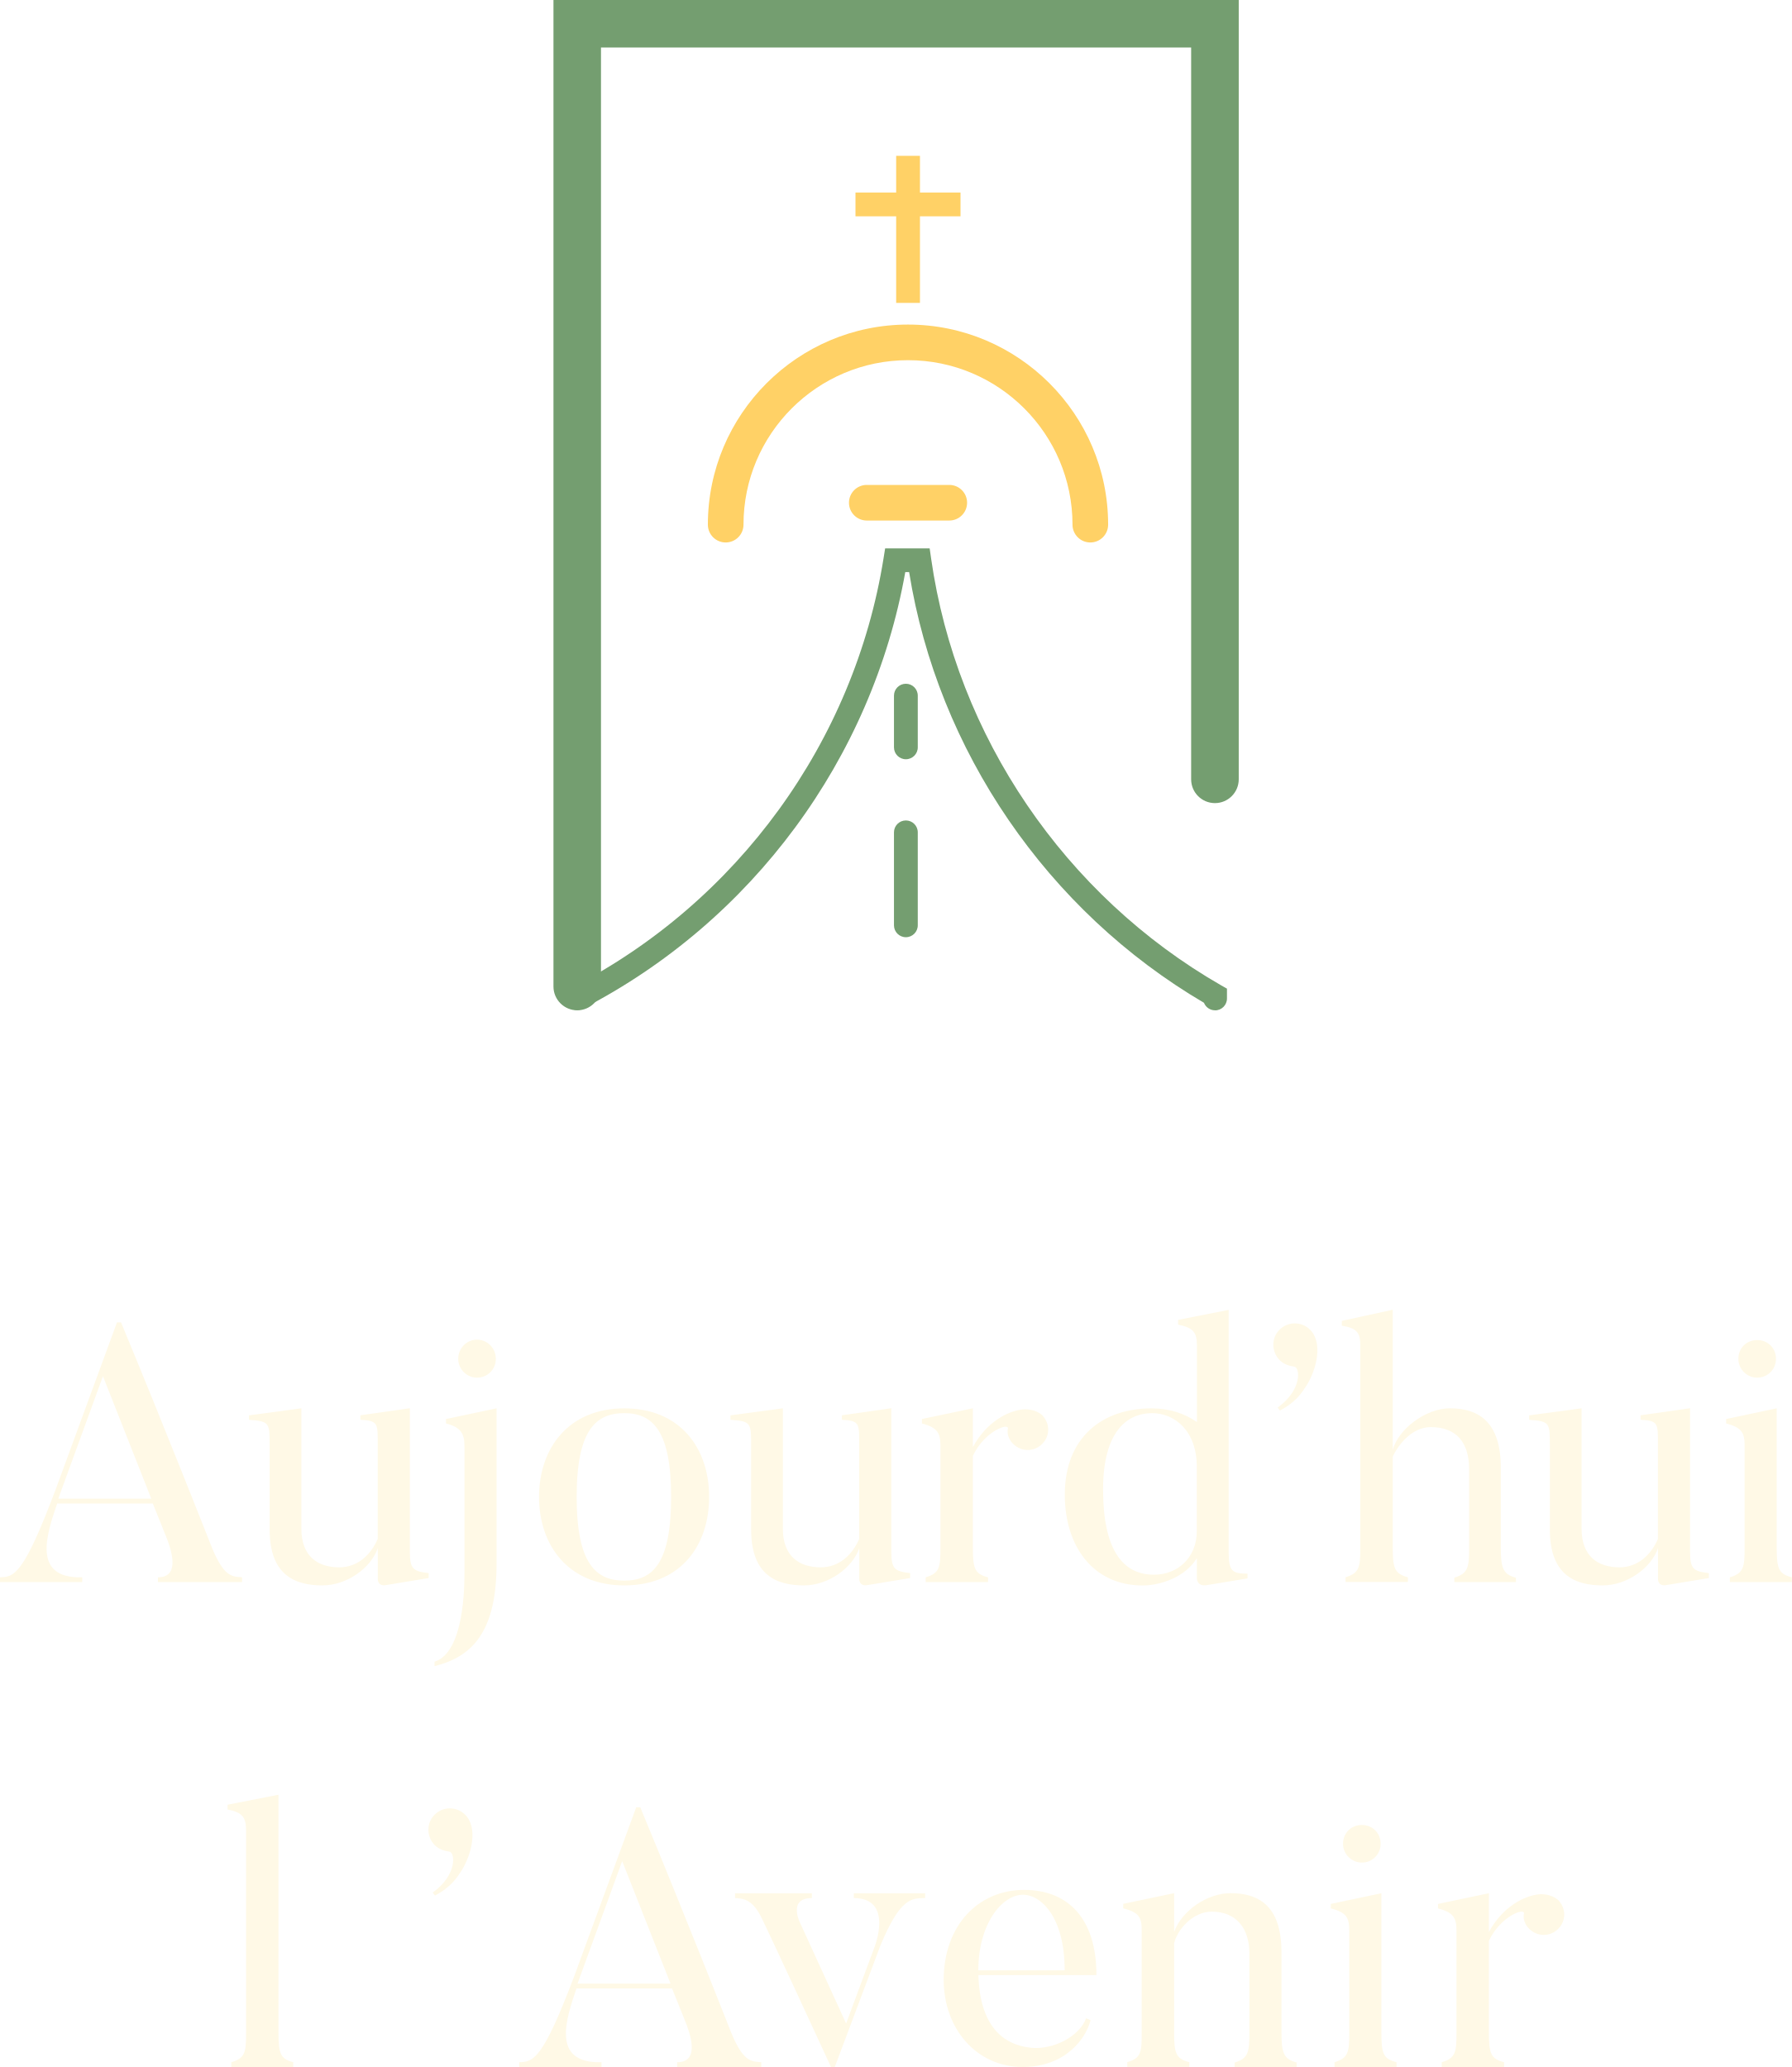
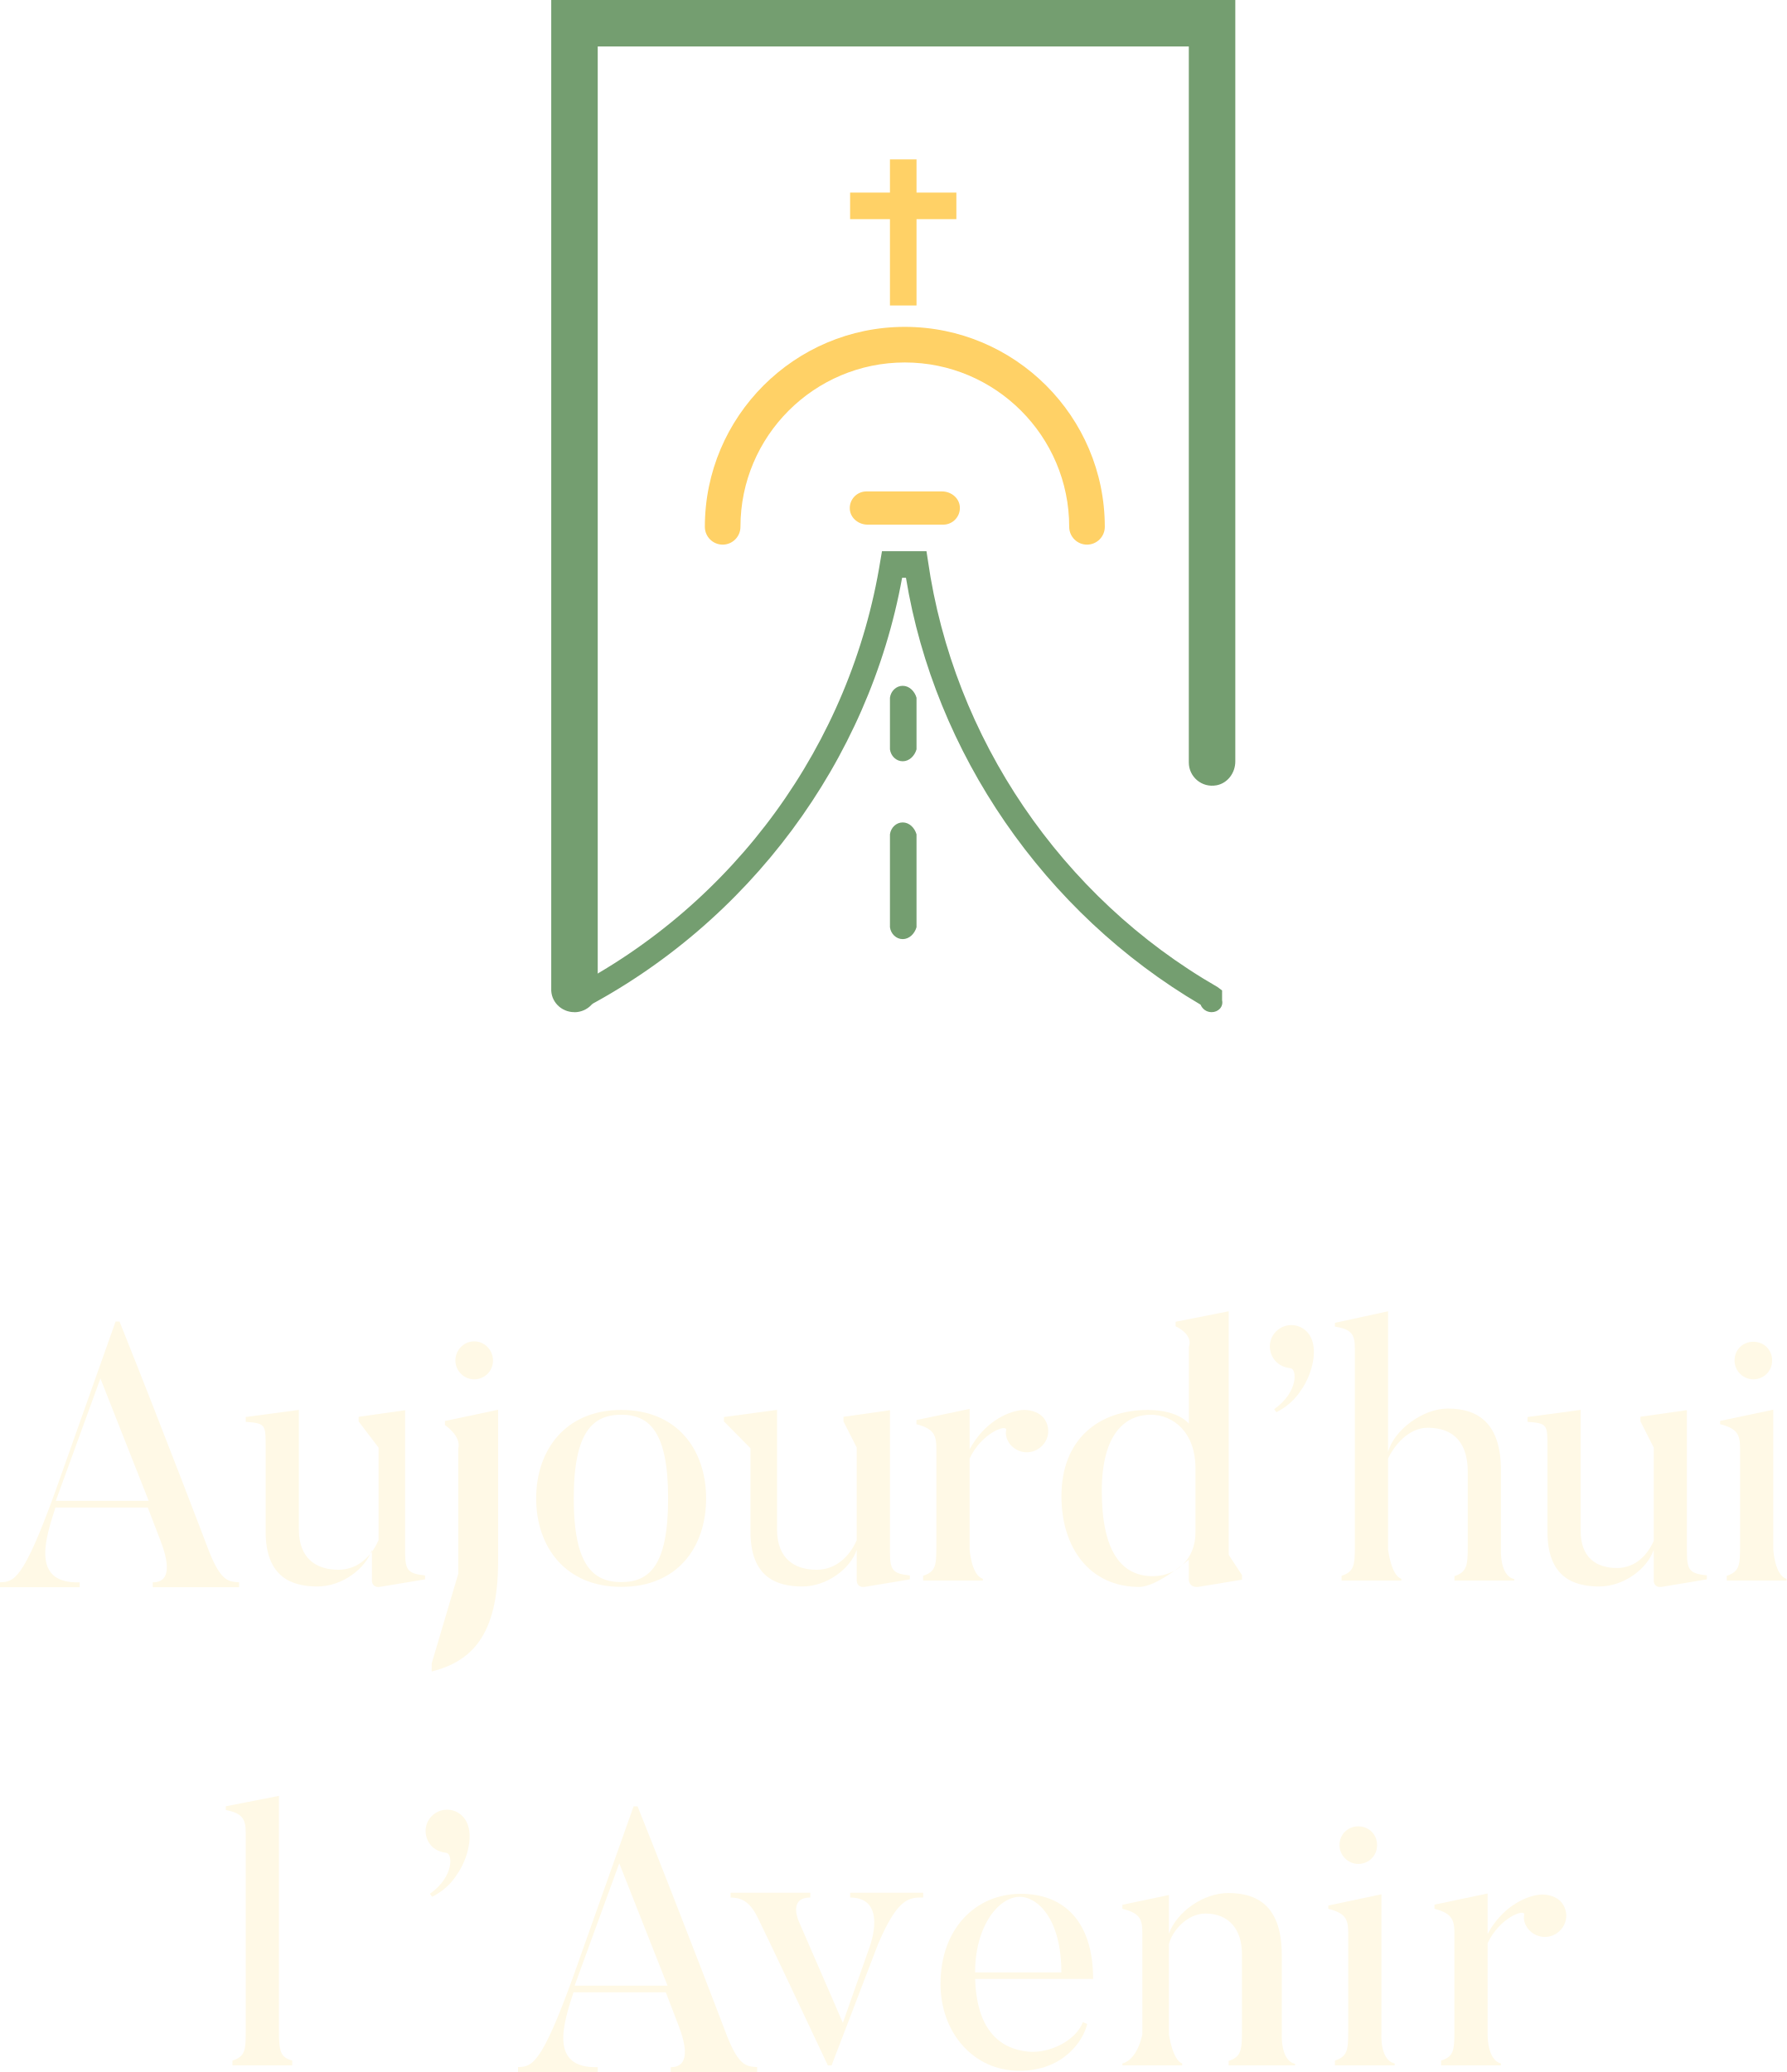
- <svg xmlns="http://www.w3.org/2000/svg" id="Calque_2" data-name="Calque 2" viewBox="0 0 269.59 311.04">
+ <svg xmlns="http://www.w3.org/2000/svg" id="Calque_2" data-name="Calque 2" viewBox="0 0 269 312">
  <defs>
    <style>
      .cls-1 {
        fill: #fff9e6;
      }

      .cls-2 {
        fill: #ffd166;
      }

      .cls-3 {
        fill: #749e70;
      }
    </style>
  </defs>
  <g id="Calque_4" data-name="Calque 4">
    <g>
      <g>
        <g>
-           <path class="cls-3" d="M86.85,152.03c-1.97,0-3.58-1.6-3.58-3.58V0h103.1V117.27c0,1.97-1.6,3.58-3.58,3.58s-3.58-1.6-3.58-3.58V7.15H90.42V148.45c0,1.97-1.6,3.58-3.58,3.58Z" />
+           <path class="cls-3" d="M86.48,152.41c-1.97,0-3.58-1.6-3.48-3.58V0h103V114.66c0,1.71-1.15,3.28-2.83,3.59-2.23,.41-4.17-1.29-4.17-3.44V7H90V148.84c.05,1.97-1.55,3.58-3.52,3.58Z" />
          <g>
-             <path class="cls-3" d="M182.8,152.03c-.76,0-1.4-.47-1.66-1.13-23.58-13.85-40.05-37.93-44.36-64.81h-.58c-4.99,28.07-23.04,52.55-48.52,65.69-.88,.46-1.96,.11-2.41-.77s-.11-1.96,.77-2.41c24.94-12.85,42.47-37,46.89-64.58l.24-1.5h6.7l.22,1.54c3.81,26.71,20.11,50.7,43.61,64.2l.9,.51v1.48c0,.99-.8,1.79-1.79,1.79Z" />
-             <path class="cls-3" d="M136.29,114.25c-.99,0-1.79-.8-1.79-1.79v-7.78c0-.99,.8-1.79,1.79-1.79s1.79,.8,1.79,1.79v7.78c0,.99-.8,1.79-1.79,1.79Z" />
-             <path class="cls-3" d="M136.29,141.03c-.99,0-1.79-.8-1.79-1.79v-13.99c0-.99,.8-1.79,1.79-1.79s1.79,.8,1.79,1.79v13.99c0,.99-.8,1.79-1.79,1.79Z" />
+             <path class="cls-3" d="M182.43,152.41c-.76,0-1.4-.47-1.66-1.13-23.58-13.85-40.05-37.93-44.36-64.28h-.58c-4.99,27.54-23.04,52.02-48.52,65.16-.88,.46-1.96,.11-2.41-.77s-.11-1.96,.77-2.41c24.94-12.85,42.47-37,46.89-64.58l.24-1.4h6.7l.22,1.43c3.81,26.71,20.11,50.7,43.61,64.2l.68,.51v1.48c.22,.99-.58,1.79-1.57,1.79Z" />
+             <path class="cls-3" d="M135.92,114.63c-.99,0-1.79-.8-1.92-1.79v-7.78c.13-.99,.93-1.79,1.92-1.79s1.79,.8,2.08,1.79v7.78c-.29,.99-1.09,1.79-2.08,1.79Z" />
+             <path class="cls-3" d="M135.92,141.41c-.99,0-1.79-.8-1.92-1.79v-13.99c.13-.99,.93-1.79,1.92-1.79s1.79,.8,2.08,1.79v13.99c-.29,.99-1.09,1.79-2.08,1.79Z" />
          </g>
        </g>
        <g>
-           <path class="cls-2" d="M164.04,81.63c-1.48,0-2.68-1.2-2.68-2.68,0-13.65-11.1-24.75-24.75-24.75s-24.75,11.1-24.75,24.75c0,1.48-1.2,2.68-2.68,2.68s-2.68-1.2-2.68-2.68c0-16.6,13.51-30.11,30.11-30.11s30.11,13.51,30.11,30.11c0,1.48-1.2,2.68-2.68,2.68Z" />
-           <path class="cls-2" d="M142.82,78.33h-12.41c-1.48,0-2.68-1.2-2.68-2.68s1.2-2.68,2.68-2.68h12.41c1.48,0,2.68,1.2,2.68,2.68s-1.2,2.68-2.68,2.68Z" />
+           <path class="cls-2" d="M163.67,82.01c-1.48,0-2.68-1.2-2.68-2.68,0-13.65-11.1-24.75-24.75-24.75s-24.75,11.1-24.75,24.75c0,1.48-1.2,2.68-2.68,2.68s-2.68-1.2-2.68-2.68c0-16.6,13.51-30.11,30.11-30.11s30.11,13.51,30.11,30.11c0,1.48-1.2,2.68-2.68,2.68Z" />
+           <path class="cls-2" d="M142.03,79h-11.4c-1.33,0-2.55-.95-2.67-2.27-.13-1.48,1.04-2.73,2.49-2.73h11.4c1.33,0,2.55,.95,2.67,2.27,.13,1.48-1.04,2.73-2.49,2.73Z" />
        </g>
        <g>
-           <rect class="cls-2" x="134.83" y="23.45" width="3.58" height="22.13" />
-           <rect class="cls-2" x="128.71" y="28.97" width="15.8" height="3.58" />
+           <rect class="cls-2" x="134" y="24" width="4" height="22" />
+           <rect class="cls-2" x="128" y="29" width="16" height="4" />
        </g>
      </g>
      <g>
        <g>
-           <path class="cls-1" d="M36.42,238.07h-12.66v-.72c3,0,2.44-3.17,1.17-6.27l-1.94-4.83H8.6c-1.5,4.44-3.94,11.32,3.77,11.1v.72H0v-.72c2.11-.06,3.5-.28,8.33-13.1l9.27-25.26h.61c6.77,16.32,13.66,33.86,13.66,33.86,1.83,4.44,3,4.38,4.55,4.5v.72Zm-13.66-12.55l-7.27-18.43-6.72,18.43h13.99Z" />
-           <path class="cls-1" d="M64.5,237.46l-6.33,1.05c-1.33,.28-1.33-.83-1.33-.83v-4.72c-1,2.94-4.61,5.61-8.33,5.61-4,0-7.94-1.44-7.94-8.38v-12.49c0-3.55,.06-3.83-3.11-4.05v-.67l7.88-1.06v18.1c0,4.22,2.5,5.83,5.72,5.83,2.78,0,4.77-1.94,5.77-4.28v-13.99c0-3.39,.11-3.78-2.61-3.94v-.67l7.44-1.06v21.54c0,2.66,.5,3,2.83,3.27v.72Z" />
-           <path class="cls-1" d="M69.88,217.75c0-1.89-.39-2.94-2.78-3.55v-.67l7.61-1.61v23.37c0,10.49-3.83,14.04-9.33,15.43v-.67c4.5-1.39,4.5-11.55,4.5-13.49v-18.82Zm-.94-13.27c0-1.61,1.28-2.89,2.83-2.89s2.83,1.28,2.83,2.89-1.28,2.83-2.83,2.83-2.83-1.28-2.83-2.83Z" />
-           <path class="cls-1" d="M93.92,238.57c-8.44,0-12.82-6.05-12.82-13.32s4.39-13.32,12.82-13.32,12.77,6,12.77,13.32-4.28,13.32-12.77,13.32Zm0-25.92c-4.28,0-7.16,2.55-7.16,12.6s2.89,12.6,7.16,12.6,7.05-2.55,7.05-12.6-2.83-12.6-7.05-12.6Z" />
-           <path class="cls-1" d="M136.94,237.46l-6.33,1.05c-1.33,.28-1.33-.83-1.33-.83v-4.72c-1,2.94-4.61,5.61-8.33,5.61-4,0-7.94-1.44-7.94-8.38v-12.49c0-3.55,.06-3.83-3.11-4.05v-.67l7.88-1.06v18.1c0,4.22,2.5,5.83,5.72,5.83,2.78,0,4.77-1.94,5.77-4.28v-13.99c0-3.39,.11-3.78-2.61-3.94v-.67l7.44-1.06v21.54c0,2.66,.5,3,2.83,3.27v.72Z" />
-           <path class="cls-1" d="M156.97,213.15c1.11,1.33,.94,3.22-.39,4.33-1.28,1.06-3.16,.94-4.33-.39-.5-.61-.78-1.39-.61-2.11,.17-.94-3.55,.39-5.27,4.11v13.82c0,3.11,.28,3.94,2.28,4.44v.72h-9.38v-.72c2.11-.61,2.22-1.55,2.22-4.44v-15.38c0-1.94-.5-2.72-2.78-3.33v-.67l7.66-1.61v5.83c2.05-3.77,5.22-5.39,7.44-5.66,1-.11,2.39,.17,3.17,1.05Z" />
-           <path class="cls-1" d="M187.67,237.52l-6.05,1c-1.55,.28-1.55-1-1.55-1v-3.05c-1.72,2.83-5.44,4.11-8.16,4.11-7.44,0-11.71-5.88-11.71-13.66,0-8.6,5.61-12.99,13.05-12.99,2.72,0,5,.78,6.83,2.06v-11.55c0-1.94-.56-2.66-2.83-3.11v-.72l7.61-1.5v36.64c0,2.72,.61,3.05,2.83,3.05v.72Zm-7.61-16.82c0-5.39-3.33-8.05-6.72-8.05-3.66,0-7.38,2.61-7.38,11.49s2.83,12.82,7.66,12.82c3.66,0,6.44-2.66,6.44-6.55v-9.71Z" />
-           <path class="cls-1" d="M192.22,211.81c3.72-2.66,3.39-6.05,2.5-6.16-.78-.11-1.5-.33-2.16-.94-1.28-1.28-1.33-3.33-.06-4.61,1.28-1.28,3.33-1.28,4.61,0,1.94,1.94,1,5.88-.5,8.33-.72,1.11-1.61,2.55-4.05,3.83l-.33-.44Z" />
-           <path class="cls-1" d="M228.08,238.07h-9.27v-.67c2.11-.61,2.22-1.67,2.22-4.5v-11.82c0-4-1.89-6.33-5.77-6.33-2.78,0-4.83,2.55-5.72,4.44v13.71c0,3.05,.28,3.94,2.28,4.44v.72h-9.38v-.72c2.11-.61,2.22-1.61,2.22-4.44v-30.42c0-1.94-.5-2.61-2.78-3v-.72l7.66-1.67v21.1c.83-3.16,5-6.27,8.6-6.27,4.55,0,7.66,2.28,7.66,8.94v12.05c0,3.05,.33,4,2.28,4.5v.67Z" />
-           <path class="cls-1" d="M257.11,237.46l-6.33,1.05c-1.33,.28-1.33-.83-1.33-.83v-4.72c-1,2.94-4.61,5.61-8.33,5.61-4,0-7.94-1.44-7.94-8.38v-12.49c0-3.55,.06-3.83-3.11-4.05v-.67l7.88-1.06v18.1c0,4.22,2.5,5.83,5.72,5.83,2.78,0,4.77-1.94,5.77-4.28v-13.99c0-3.39,.11-3.78-2.61-3.94v-.67l7.44-1.06v21.54c0,2.66,.5,3,2.83,3.27v.72Z" />
-           <path class="cls-1" d="M269.59,238.07h-9.33v-.72c2.11-.61,2.22-1.61,2.22-4.44v-15.38c0-1.94-.44-2.72-2.78-3.33v-.67l7.61-1.61v20.99c0,3.11,.28,3.94,2.28,4.44v.72Zm-8.05-33.59c0-1.61,1.22-2.83,2.83-2.83s2.83,1.22,2.83,2.83-1.28,2.83-2.83,2.83-2.83-1.28-2.83-2.83Z" />
+           <path class="cls-1" d="M36,239h-13v-.73c2.9,0,2.36-3.21,1.13-6.37l-1.88-4.9H8.35c-1.45,4.51-3.81,11.49,3.65,11.27v.73H0v-.74c2.09-.06,3.46-.28,8.23-13.41l9.17-25.85h.6c6.69,16.7,13.5,34.66,13.5,34.66,1.81,4.54,2.96,4.49,4.5,4.6v.74Zm-13.61-13l-7.27-18.43-6.72,18.43h13.99Z" />
+           <path class="cls-1" d="M64,237.82l-6.61,1.1c-1.39,.29-1.39-.87-1.39-.87v-4.68c-.98,2.89-4.53,5.52-8.19,5.52-3.93,0-7.81-1.42-7.81-8.25v-12.63c0-3.43,.05-3.7-3-3.91v-.73l8-1.07v17.98c0,4.41,2.61,6.09,5.97,6.09,2.9,0,4.98-2.03,6.03-4.46v-13.93l-3-3.94v-.7l7-.99v21.41c0,2.82,.53,3.18,3,3.47v.59Z" />
+           <path class="cls-1" d="M69,218.14c.51-1.89-2-3.55-2-3.55v-.62l8-1.69v22.86c0,11.25-4.11,15.06-10,16.55v-1.22l4-13.49v-18.82Zm-.43-13.27c0-1.61,1.28-2.89,2.83-2.89s2.83,1.28,2.83,2.89-1.28,2.83-2.83,2.83-2.83-1.28-2.83-2.83Z" />
+           <path class="cls-1" d="M93.55,238.95c-8.44,0-12.82-6.05-12.82-13.32s4.39-13.32,12.82-13.32,12.77,6,12.77,13.32-4.28,13.32-12.77,13.32Zm0-25.92c-4.28,0-7.16,2.55-7.16,12.6s2.89,12.6,7.16,12.6,7.05-2.55,7.05-12.6-2.83-12.6-7.05-12.6Z" />
+           <path class="cls-1" d="M137,237.82l-6.61,1.1c-1.39,.29-1.39-.87-1.39-.87v-4.68c-.98,2.89-4.53,5.52-8.19,5.52-3.93,0-7.81-1.42-7.81-8.25v-12.56l-4-4.05v-.66l8-1.07v17.98c0,4.41,2.61,6.09,5.97,6.09,2.9,0,4.98-2.03,6.03-4.46v-13.93l-2-3.94v-.7l7-.99v21.41c0,2.82,.53,3.18,3,3.47v.59Z" />
+           <path class="cls-1" d="M157.07,213.42c1.16,1.39,.98,3.36-.41,4.52-1.33,1.1-3.3,.99-4.52-.4-.52-.64-.81-1.45-.64-2.2,.17-.98-3.71,.41-5.51,4.29v13.66s.27,3.94,2,4.44v.27h-9v-.72c1.9-.61,2-1.55,2-4.44v-14.79c0-2.1-.54-2.94-3-3.6v-.62l8-1.68v6.09c2.14-3.94,5.45-5.62,7.77-5.91,1.04-.12,2.49,.17,3.31,1.1Z" />
+           <path class="cls-1" d="M187,237.87l-6.37,1.05c-1.63,.29-1.63-1.05-1.63-1.05v-3.02s-4.75,4.11-7.47,4.11c-7.44,0-11.71-5.88-11.71-13.66,0-8.6,5.61-12.99,13.05-12.99,2.72,0,5,.78,6.14,2.06v-11.55c.69-1.94-2-3.11-2-3.11v-.68l8-1.58v36.68l2,3.05v.69Zm-7-16.79c0-5.39-3.33-8.05-6.72-8.05-3.66,0-7.38,2.61-7.38,11.49s2.83,12.82,7.66,12.82c3.66,0,6.44-2.66,6.44-6.55v-9.71Z" />
+           <path class="cls-1" d="M191.85,212.2c3.72-2.66,3.39-6.05,2.5-6.16-.78-.11-1.5-.33-2.16-.94-1.28-1.28-1.33-3.33-.06-4.61,1.28-1.28,3.33-1.28,4.61,0,1.94,1.94,1,5.88-.5,8.33-.72,1.11-1.61,2.55-4.05,3.83l-.33-.44Z" />
+           <path class="cls-1" d="M228,238h-9v-.67c1.9-.61,2-1.67,2-4.5v-11.23c0-4.17-1.97-6.61-6.03-6.61-2.9,0-5.04,2.67-5.97,4.64v13.66s.44,3.94,2,4.44v.27h-9v-.72c1.9-.61,2-1.61,2-4.44v-29.85c0-2.1-.54-2.82-3-3.24v-.56l8-1.74v21.21c.87-3.31,5.22-6.56,8.99-6.56,4.76,0,8.01,2.38,8.01,9.34v11.84s-.24,4,2,4.5v.21Z" />
+           <path class="cls-1" d="M257,237.82l-6.61,1.1c-1.39,.29-1.39-.87-1.39-.87v-4.68c-.98,2.89-4.53,5.52-8.19,5.52-3.93,0-7.81-1.42-7.81-8.25v-12.63c0-3.43,.05-3.7-3-3.91v-.73l8-1.07v18.23c0,4.04,2.39,5.58,5.47,5.58,2.66,0,4.57-1.86,5.53-4.09v-14.05l-2-3.94v-.7l7-.99v21.41c0,2.82,.53,3.18,3,3.47v.59Z" />
+           <path class="cls-1" d="M269,238h-9v-.72c1.9-.61,2-1.61,2-4.44v-14.79c0-2.1-.48-2.94-3-3.6v-.49l8-1.69v21.03s.22,3.94,2,4.44v.27Zm-7.83-33.13c0-1.61,1.22-2.83,2.83-2.83s2.83,1.22,2.83,2.83-1.28,2.83-2.83,2.83-2.83-1.28-2.83-2.83Z" />
        </g>
        <g>
-           <path class="cls-1" d="M44.13,311.04h-9.33v-.72c2.11-.61,2.22-1.55,2.22-4.39v-30.48c0-1.94-.5-2.72-2.78-3.16v-.72l7.66-1.5v35.86c0,3.05,.28,3.89,2.22,4.39v.72Z" />
-           <path class="cls-1" d="M65.1,284.79c3.72-2.66,3.39-6.05,2.5-6.16-.78-.11-1.5-.33-2.16-.94-1.28-1.28-1.33-3.33-.06-4.61,1.28-1.28,3.33-1.28,4.61,0,1.94,1.94,1,5.88-.5,8.33-.72,1.11-1.61,2.55-4.05,3.83l-.33-.44Z" />
-           <path class="cls-1" d="M114.54,311.04h-12.66v-.72c3,0,2.44-3.17,1.17-6.27l-1.94-4.83h-14.38c-1.5,4.44-3.94,11.32,3.77,11.1v.72h-12.38v-.72c2.11-.06,3.5-.28,8.33-13.1l9.27-25.26h.61c6.77,16.32,13.66,33.86,13.66,33.86,1.83,4.44,3,4.38,4.55,4.5v.72Zm-13.66-12.55l-7.27-18.43-6.72,18.43h13.99Z" />
-           <path class="cls-1" d="M139.19,284.9v.72c-2.11,0-3.77,.06-6.72,7.11l-6.88,18.32h-.56c-9.83-21.32-10.55-22.65-10.55-22.65-1.39-2.78-2.94-2.72-3.89-2.78v-.72h11.55v.72c-3.72,0-1.72,3.83-1.72,3.83l6.88,15.04,4.27-11.49s2.94-7.38-3.11-7.38v-.72h10.71Z" />
-           <path class="cls-1" d="M164.07,303.99c-.61,2.61-3.66,7.05-10.21,7.05-6.94,0-11.88-5.77-11.88-13.1,0-8.22,5.22-13.55,12.1-13.55,6.44,0,10.88,4.11,10.88,12.82h-17.76c.22,7.49,3.55,10.49,7.94,10.94,3.33,.33,7.27-1.72,8.27-4.44l.67,.28Zm-3.89-7.49c0-8.11-3.61-11.38-6.27-11.38-3.16,0-6.72,4.39-6.72,11.38h12.99Z" />
-           <path class="cls-1" d="M195.08,311.04h-9.33v-.67c2.11-.61,2.22-1.67,2.22-4.5v-11.94c0-3.77-2-6.27-5.66-6.27-2.89,0-5.22,2.78-5.66,4.77v13.49c0,3.05,.28,3.89,2.28,4.39v.72h-9.33v-.72c2.11-.61,2.17-1.55,2.17-4.39v-15.49c0-1.94-.44-2.66-2.78-3.27v-.67l7.66-1.61v5.83c1.17-3.22,5-5.83,8.49-5.83,4.5,0,7.66,2.17,7.66,8.88v12.1c0,3.05,.33,4,2.28,4.5v.67Z" />
-           <path class="cls-1" d="M210.11,311.04h-9.33v-.72c2.11-.61,2.22-1.61,2.22-4.44v-15.38c0-1.94-.44-2.72-2.78-3.33v-.67l7.61-1.61v20.99c0,3.11,.28,3.94,2.28,4.44v.72Zm-8.05-33.59c0-1.61,1.22-2.83,2.83-2.83s2.83,1.22,2.83,2.83-1.28,2.83-2.83,2.83-2.83-1.28-2.83-2.83Z" />
-           <path class="cls-1" d="M234.61,286.12c1.11,1.33,.94,3.22-.39,4.33-1.28,1.06-3.16,.94-4.33-.39-.5-.61-.78-1.39-.61-2.11,.17-.94-3.55,.39-5.27,4.11v13.82c0,3.11,.28,3.94,2.28,4.44v.72h-9.38v-.72c2.11-.61,2.22-1.55,2.22-4.44v-15.38c0-1.94-.5-2.72-2.78-3.33v-.67l7.66-1.61v5.83c2.05-3.77,5.22-5.39,7.44-5.66,1-.11,2.39,.17,3.17,1.05Z" />
+           <path class="cls-1" d="M44,311h-9v-.72c1.9-.61,2-1.55,2-4.39v-29.92c0-2.1-.54-2.94-3-3.42v-.56l8-1.57v35.47c0,3.05,.25,3.89,2,4.39v.72Z" />
+           <path class="cls-1" d="M64.73,285.17c3.72-2.66,3.39-6.05,2.5-6.16-.78-.11-1.5-.33-2.16-.94-1.28-1.28-1.33-3.33-.06-4.61,1.28-1.28,3.33-1.28,4.61,0,1.94,1.94,1,5.88-.5,8.33-.72,1.11-1.61,2.55-4.05,3.83l-.33-.44Z" />
+           <path class="cls-1" d="M114,312h-13v-.73c2.9,0,2.36-3.21,1.13-6.37l-1.88-4.9h-13.9c-1.45,4.51-3.81,11.49,3.65,11.27v.73h-12v-.74c2.09-.06,3.46-.28,8.23-13.41l9.17-25.85h.6c6.69,16.7,13.5,34.66,13.5,34.66,1.81,4.54,2.96,4.49,4.5,4.6v.74Zm-13.49-13l-7.27-18.43-6.72,18.43h13.99Z" />
+           <path class="cls-1" d="M139,285v.72c-2.14,0-3.83,.06-6.81,7.07l-6.98,18.22h-.56c-9.97-21.2-10.7-22.52-10.7-22.52-1.41-2.76-2.98-2.7-3.94-2.76v-.72h12v.72c-3.53,0-1.63,3.83-1.63,3.83l6.53,15.04,4.05-11.49s2.79-7.38-2.95-7.38v-.72h11Z" />
+           <path class="cls-1" d="M163.7,304.77c-.61,2.61-3.66,7.05-10.21,7.05-6.94,0-11.88-5.77-11.88-13.1,0-8.22,5.22-13.55,12.1-13.55,6.44,0,10.88,4.11,10.88,12.82h-17.76c.22,7.49,3.55,10.49,7.94,10.94,3.33,.33,7.27-1.72,8.27-4.44l.67,.28Zm-3.89-7.77c0-8.11-3.61-11.38-6.27-11.38-3.16,0-6.72,4.39-6.72,11.38h12.99Z" />
+           <path class="cls-1" d="M195,311h-10v-.67c1.9-.61,2-1.67,2-4.5v-11.6c0-3.67-1.94-6.09-5.5-6.09-2.8,0-5.07,2.7-5.5,4.64v13.54s.55,3.89,2,4.39v.29h-9v-.29c2.34-.61,3-4.39,3-4.39v-15.36c0-2.1-.48-2.88-3-3.54v-.6l7-1.47v5.83c1.23-3.39,5.26-6.13,8.94-6.13,4.73,0,8.06,2.28,8.06,9.35v11.87s-.24,4,2,4.5v.24Z" />
+           <path class="cls-1" d="M210,311h-9v-.72c1.9-.61,2-1.61,2-4.44v-14.82c0-2.1-.48-2.94-3-3.6v-.49l8-1.69v21.03s-.26,3.94,2,4.44v.29Zm-8.31-33.16c0-1.61,1.22-2.83,2.83-2.83s2.83,1.22,2.83,2.83-1.28,2.83-2.83,2.83-2.83-1.28-2.83-2.83Z" />
+           <path class="cls-1" d="M235.07,286.4c1.16,1.39,.98,3.36-.41,4.52-1.33,1.1-3.3,.99-4.52-.4-.52-.64-.81-1.45-.64-2.2,.17-.98-3.71,.41-5.51,4.29v13.66s-.09,3.94,2,4.44v.29h-9v-.72c1.9-.61,2-1.55,2-4.44v-14.82c0-2.1-.54-2.94-3-3.6v-.62l8-1.68v6.09c2.14-3.94,5.45-5.62,7.77-5.91,1.04-.12,2.49,.17,3.31,1.1Z" />
        </g>
      </g>
    </g>
  </g>
</svg>
